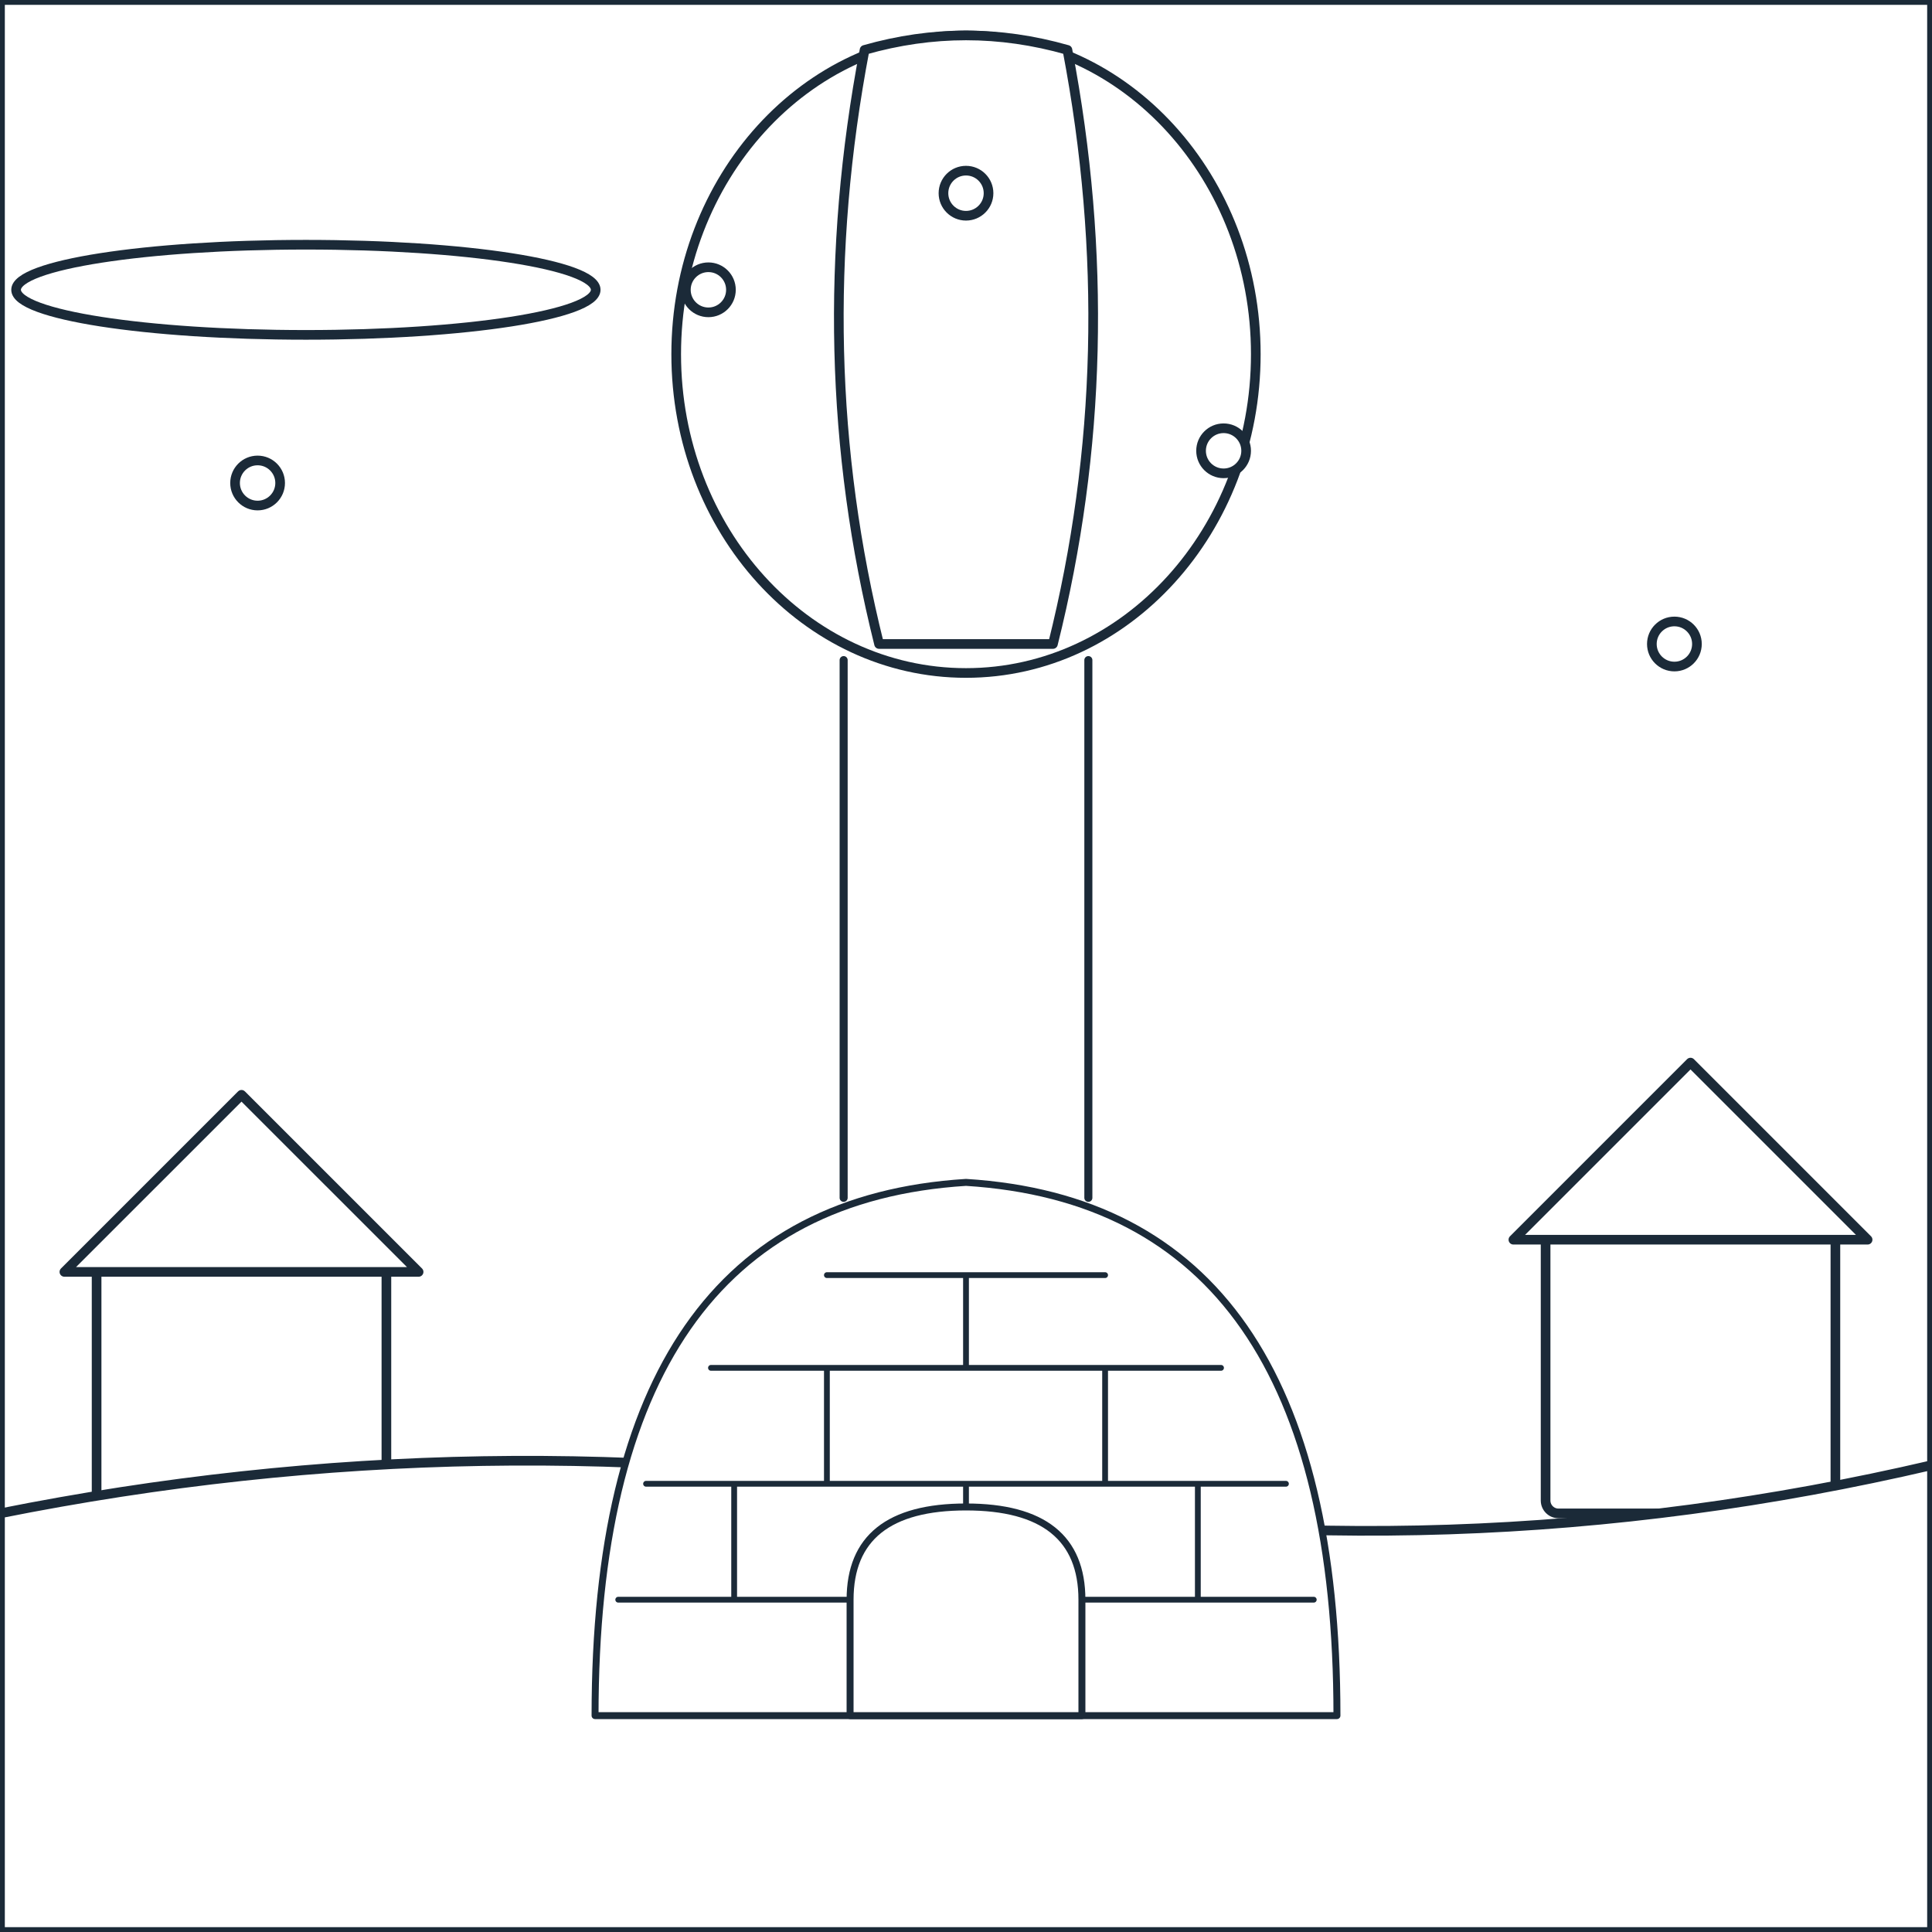
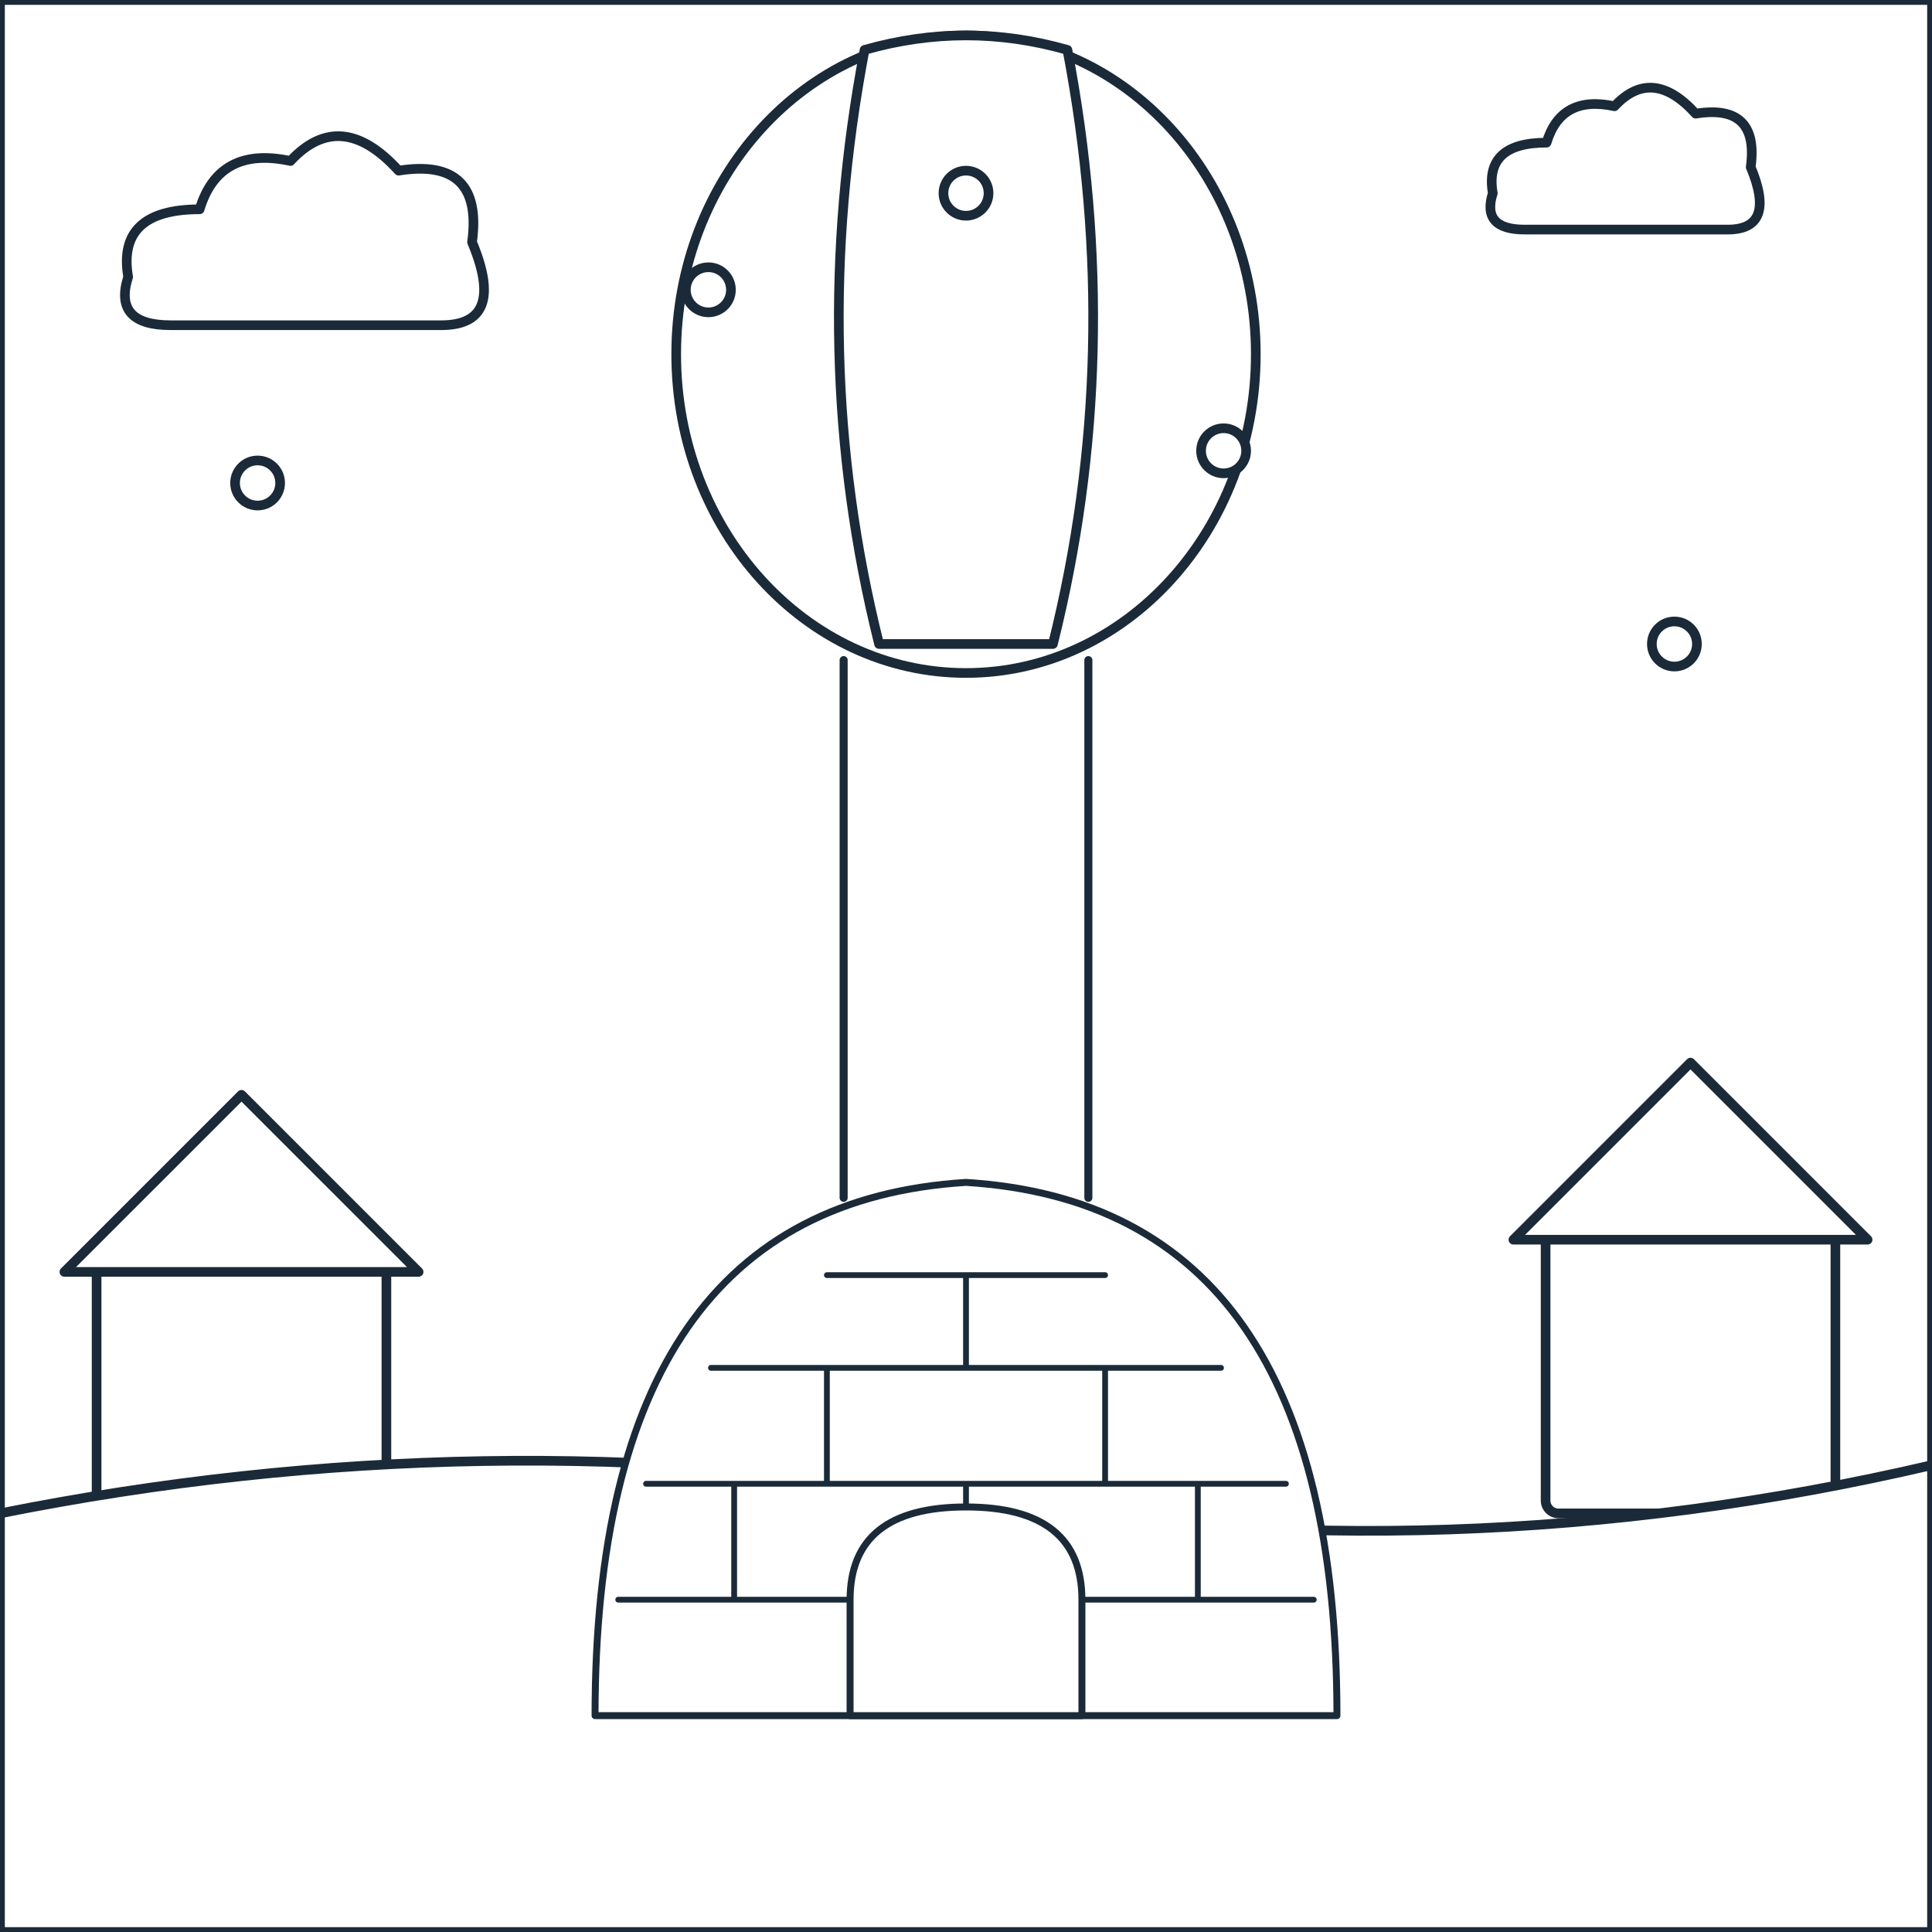
<svg xmlns="http://www.w3.org/2000/svg" viewBox="0 0 600 600" data-picture="nha-tuyet--khinh-khi-cau-bang">
  <g class="scene-back">
    <rect x="0" y="0" width="600" height="600" rx="0" id="r-nen-troi" data-region="nen-troi" class="region" fill="#FFFFFF" stroke="#1B2A38" stroke-width="3" stroke-linejoin="round" />
-     <ellipse cx="95" cy="90" rx="90" ry="14" id="r-dai-may-1" data-region="dai-may-1" class="region" fill="#FFFFFF" stroke="#1B2A38" stroke-width="3" stroke-linejoin="round" />
+     <path d="M 53 101 Q 35 101 39.8 86 Q 36.2 65 62 65 Q 68 45.2 90.2 50 Q 105.8 33.2 123.8 53 Q 150.2 48.8 146.6 75.2 Q 157.4 101 137 101 Z" id="r-may-1" data-region="may-1" class="region" fill="#FFFFFF" stroke="#1B2A38" stroke-width="3" stroke-linejoin="round" />
+     <path d="M 473.5 71.3 Q 460 71.3 463.6 60 Q 460.9 44.3 480.3 44.3 Q 484.8 29.4 501.4 33 Q 513.1 20.4 526.6 35.3 Q 546.4 32.1 543.7 51.9 Q 551.8 71.3 536.5 71.3 Z" id="r-may-2" data-region="may-2" class="region" fill="#FFFFFF" stroke="#1B2A38" stroke-width="3" stroke-linejoin="round" />
    <rect x="30" y="390" width="90" height="80" rx="4" id="r-nha-tuyet-1" data-region="nha-tuyet-1" class="region" fill="#FFFFFF" stroke="#1B2A38" stroke-width="3" stroke-linejoin="round" />
    <polygon points="20,395 75,340 130,395" id="r-mai-tuyet-1" data-region="mai-tuyet-1" class="region" fill="#FFFFFF" stroke="#1B2A38" stroke-width="3" stroke-linejoin="round" />
    <rect x="480" y="380" width="90" height="90" rx="4" id="r-nha-tuyet-2" data-region="nha-tuyet-2" class="region" fill="#FFFFFF" stroke="#1B2A38" stroke-width="3" stroke-linejoin="round" />
    <polygon points="470,385 525,330 580,385" id="r-mai-tuyet-2" data-region="mai-tuyet-2" class="region" fill="#FFFFFF" stroke="#1B2A38" stroke-width="3" stroke-linejoin="round" />
    <ellipse cx="300" cy="110" rx="90" ry="99" id="r-khinh-khi-cau" data-region="khinh-khi-cau" class="region" fill="#FFFFFF" stroke="#1B2A38" stroke-width="3" stroke-linejoin="round" />
    <path d="M 268.5 15.5 Q 250.5 110 273 200 L 327 200 Q 349.5 110 331.5 15.5 Q 300 6.5 268.5 15.5 Z" id="r-soc-khinh-khi-cau" data-region="soc-khinh-khi-cau" class="region" fill="#FFFFFF" stroke="#1B2A38" stroke-width="3" stroke-linejoin="round" />
    <g class="deco" pointer-events="none">
      <path d="M 262 205 L 262 372 M 338 205 L 338 372" fill="none" stroke="#1B2A38" stroke-width="2.5" stroke-linecap="round" stroke-linejoin="round" />
    </g>
    <path d="M 0 470 Q 150 440 300 465 Q 450 490 600 455 L 600 600 L 0 600 Z" id="r-nen-dat" data-region="nen-dat" class="region" fill="#FFFFFF" stroke="#1B2A38" stroke-width="3" stroke-linejoin="round" />
  </g>
  <g id="subject" class="subject anim-float" transform="translate(0 60) translate(300 480) scale(0.72) rotate(0) translate(-300 -480)">
    <path d="M 140 470 Q 140 250 300 240 Q 460 250 460 470 Z" id="r-mai-vom-tuyet" data-region="mai-vom-tuyet" class="region" fill="#FFFFFF" stroke="#1B2A38" stroke-width="3" stroke-linejoin="round" />
    <g class="deco" pointer-events="none">
      <path d="M 150 420 L 450 420 M 162 370 L 438 370 M 190 320 L 410 320 M 240 280 L 360 280 M 240 320 L 240 370 M 360 320 L 360 370 M 300 280 L 300 320 M 200 370 L 200 420 M 300 370 L 300 420 M 400 370 L 400 420" fill="none" stroke="#1B2A38" stroke-width="2.5" stroke-linecap="round" stroke-linejoin="round" />
    </g>
    <path d="M 250 470 L 250 420 Q 250 380 300 380 Q 350 380 350 420 L 350 470 Z" id="r-cua-vom-tuyet" data-region="cua-vom-tuyet" class="region" fill="#FFFFFF" stroke="#1B2A38" stroke-width="3" stroke-linejoin="round" />
  </g>
  <g class="scene-front">
    <ellipse cx="80" cy="150" rx="7" ry="7" id="r-bong-tuyet-1" data-region="bong-tuyet-1" class="region" fill="#FFFFFF" stroke="#1B2A38" stroke-width="3" stroke-linejoin="round" />
    <ellipse cx="220" cy="90" rx="7" ry="7" id="r-bong-tuyet-2" data-region="bong-tuyet-2" class="region" fill="#FFFFFF" stroke="#1B2A38" stroke-width="3" stroke-linejoin="round" />
    <ellipse cx="380" cy="140" rx="7" ry="7" id="r-bong-tuyet-3" data-region="bong-tuyet-3" class="region" fill="#FFFFFF" stroke="#1B2A38" stroke-width="3" stroke-linejoin="round" />
    <ellipse cx="520" cy="200" rx="7" ry="7" id="r-bong-tuyet-4" data-region="bong-tuyet-4" class="region" fill="#FFFFFF" stroke="#1B2A38" stroke-width="3" stroke-linejoin="round" />
    <ellipse cx="300" cy="60" rx="7" ry="7" id="r-bong-tuyet-5" data-region="bong-tuyet-5" class="region" fill="#FFFFFF" stroke="#1B2A38" stroke-width="3" stroke-linejoin="round" />
  </g>
</svg>
